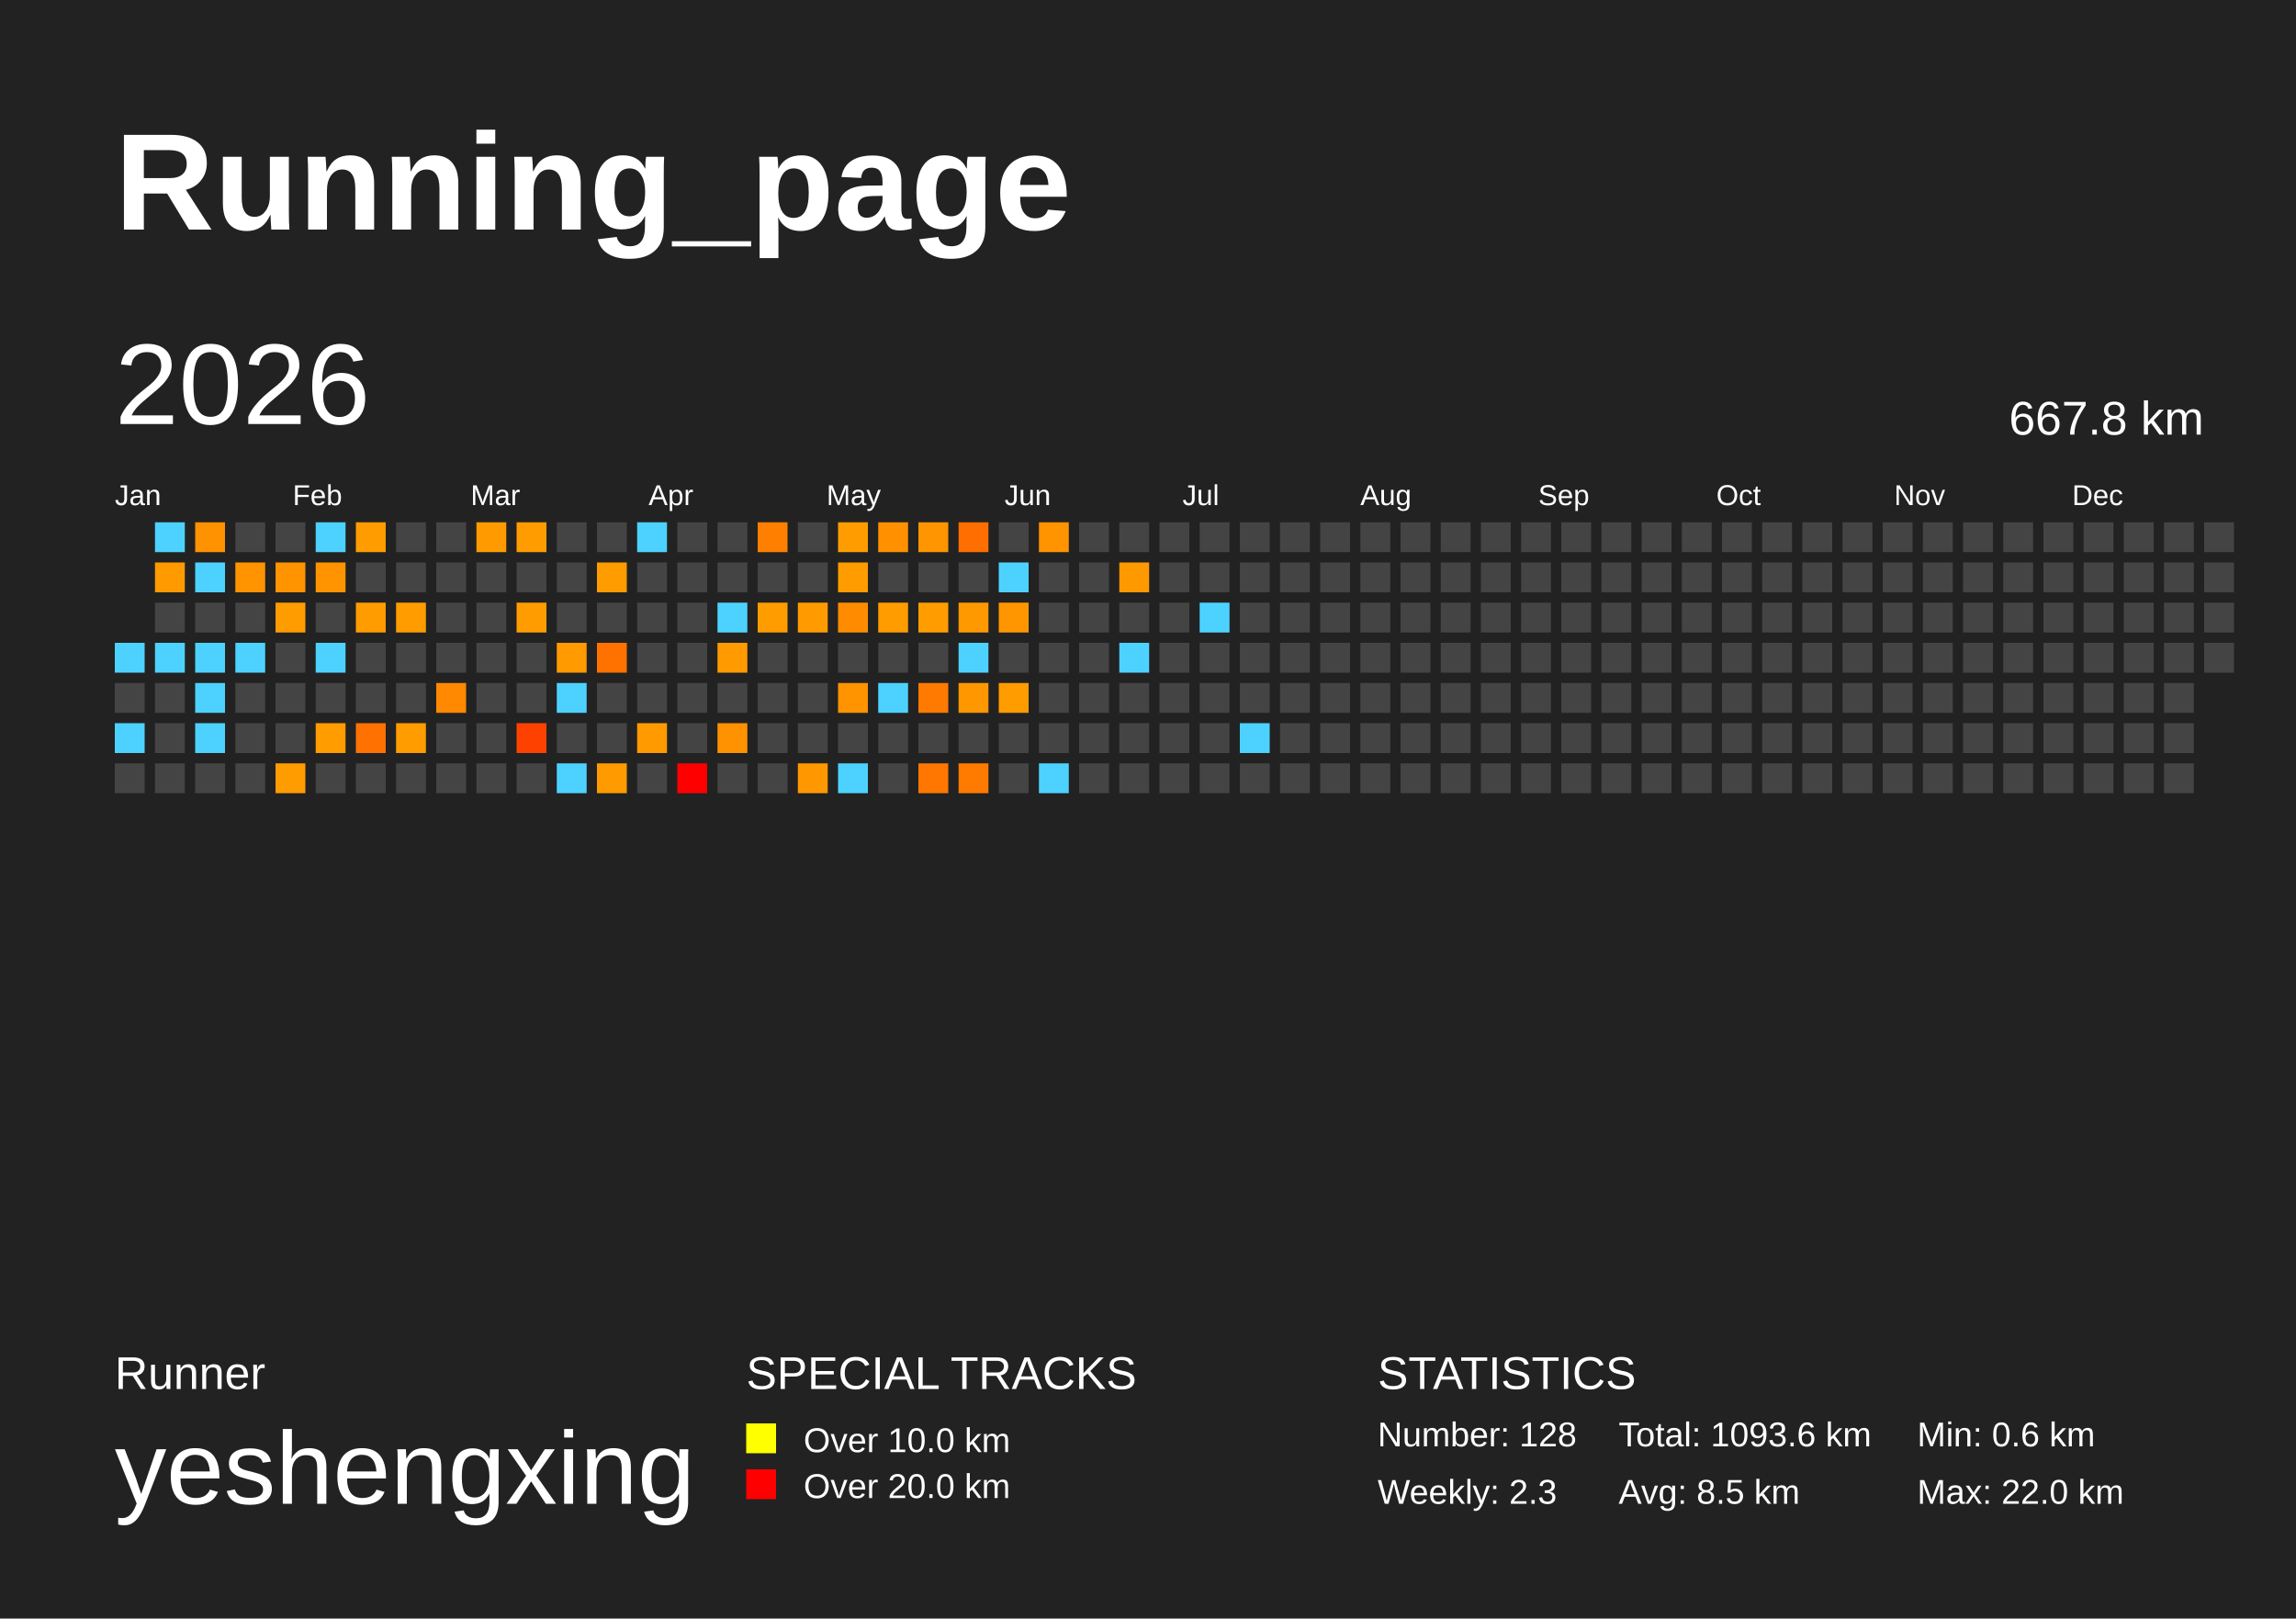
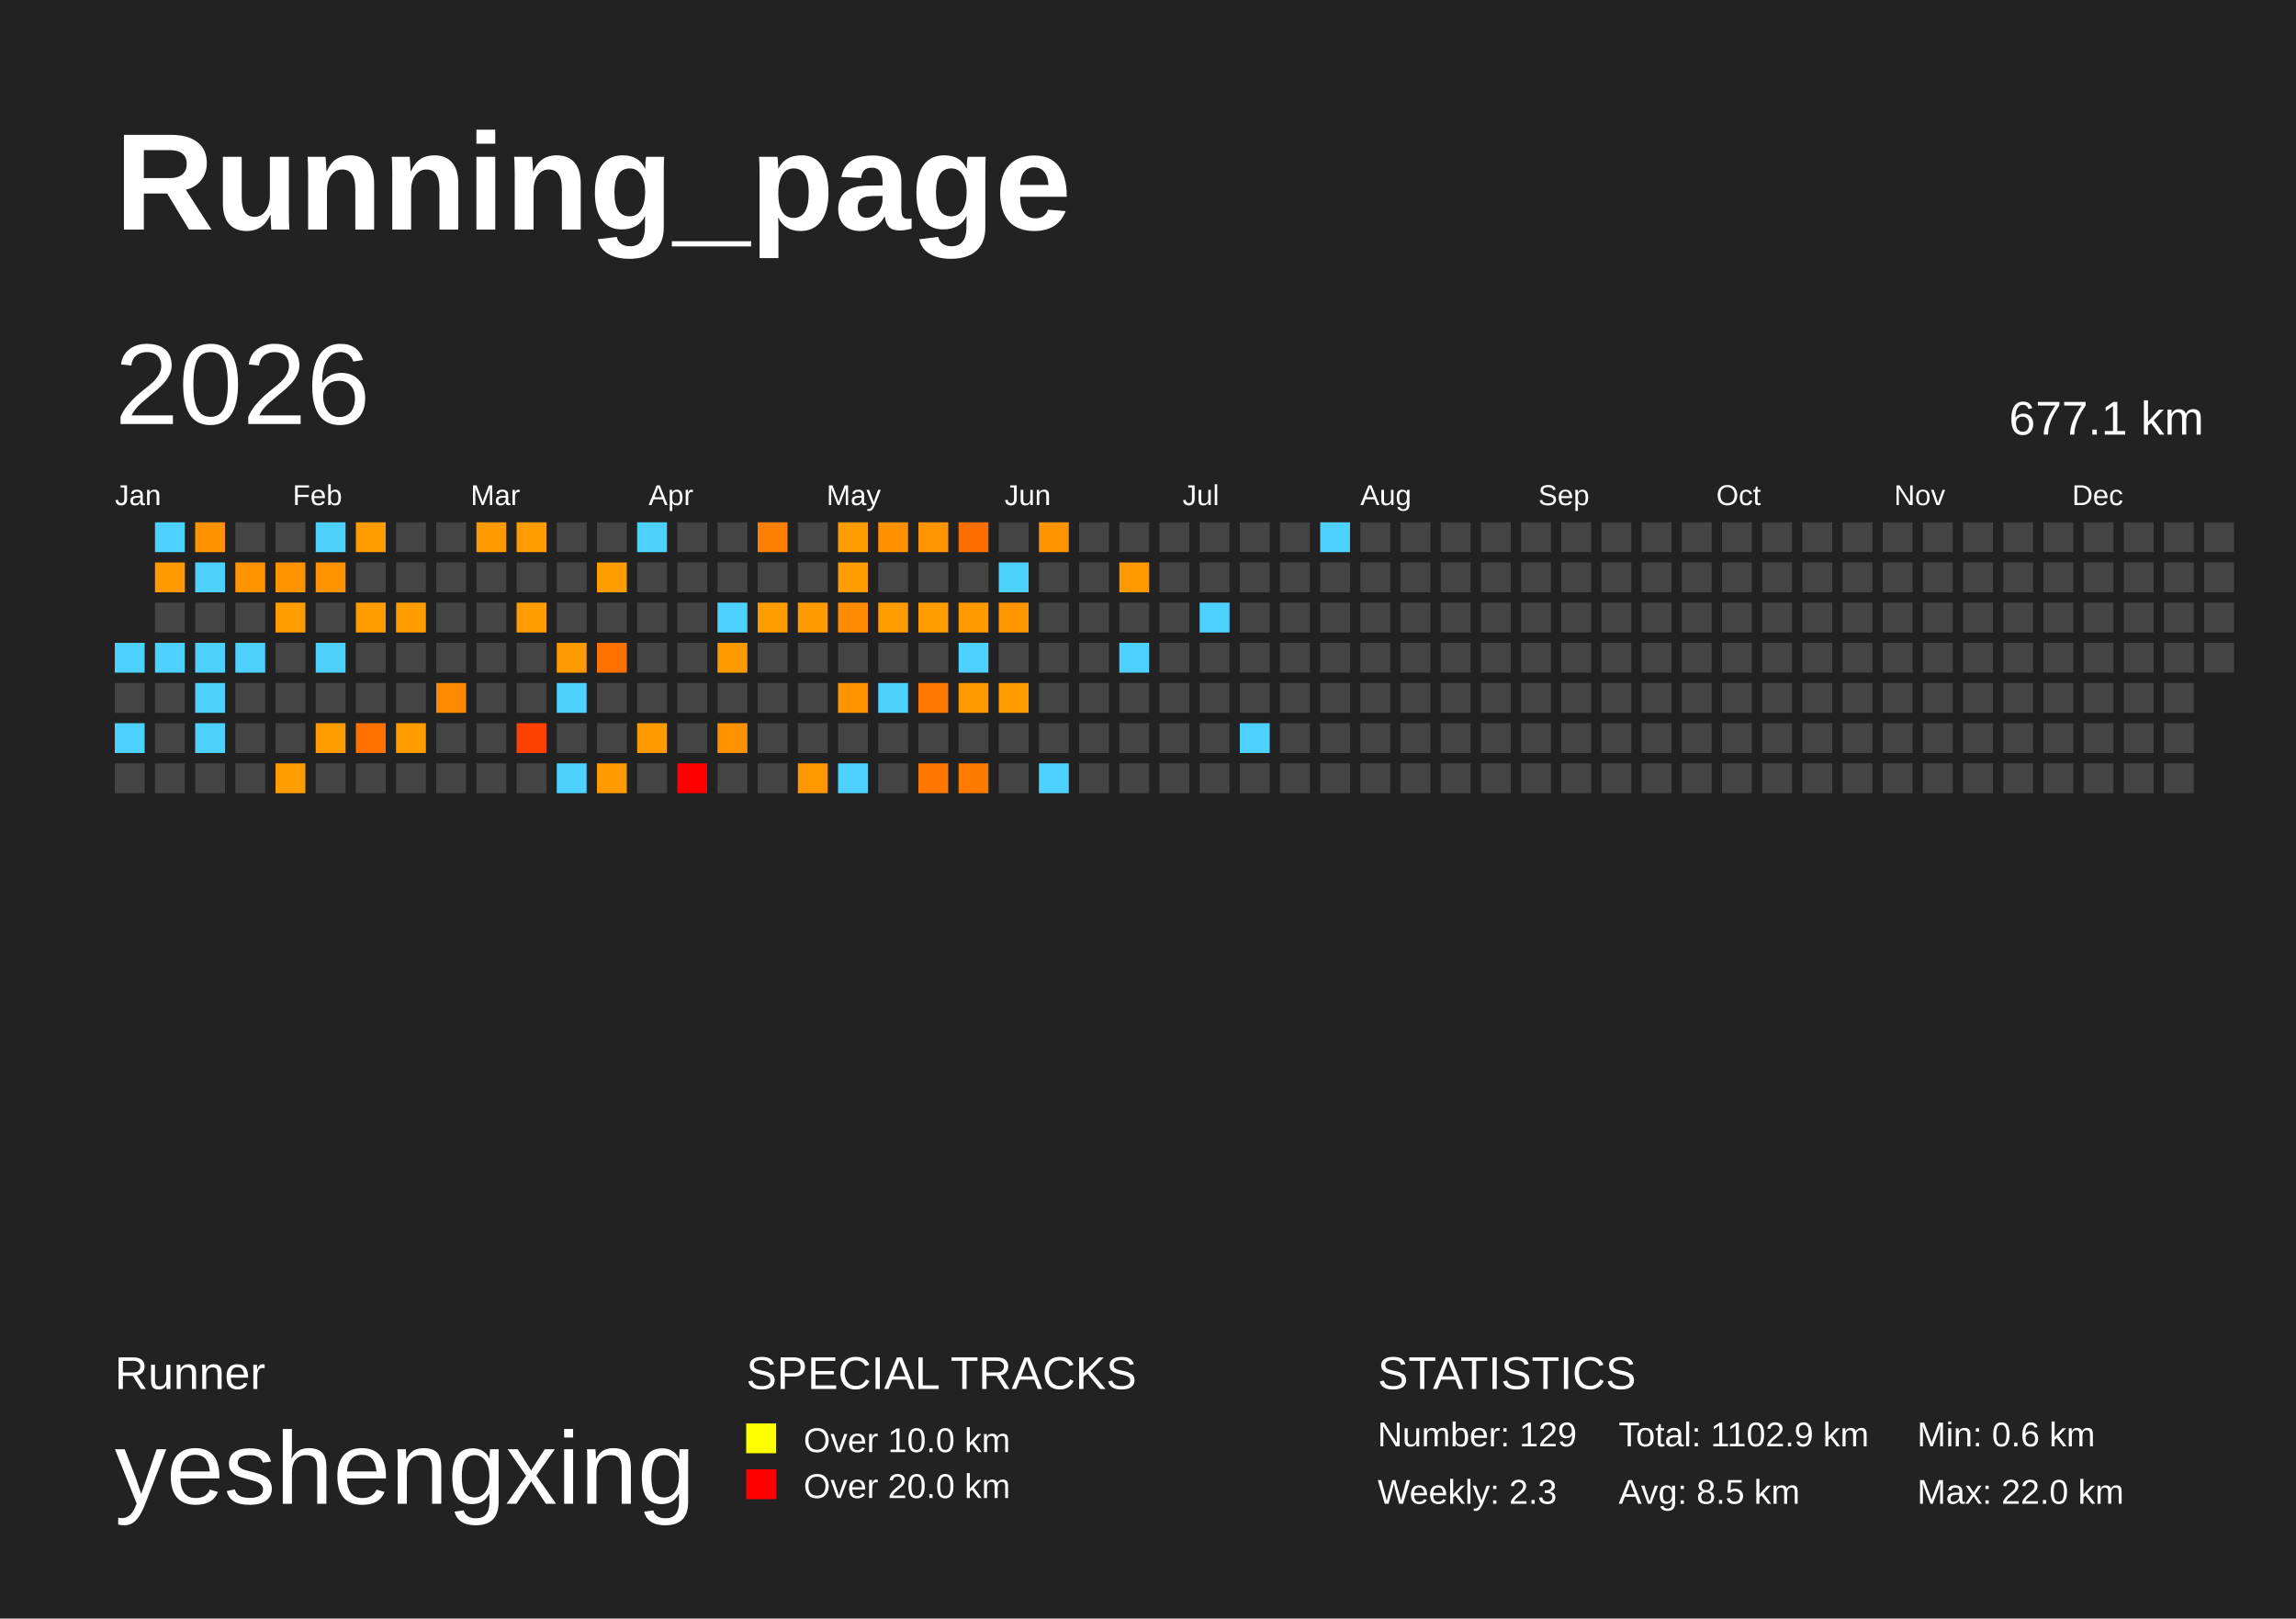
<svg xmlns="http://www.w3.org/2000/svg" baseProfile="full" height="141mm" version="1.1" viewBox="0,0,200,141" width="200mm">
  <defs />
  <rect fill="#222222" height="141" width="200" x="0" y="0" />
  <text fill="#FFFFFF" style="font-size:12px; font-family:Arial; font-weight:bold;" x="10" y="20">Running_page</text>
  <text fill="#FFFFFF" style="font-size:4px; font-family:Arial" x="10" y="121">Runner</text>
  <text fill="#FFFFFF" style="font-size:9px; font-family:Arial" x="10" y="131">yeshengxing</text>
  <text fill="#FFFFFF" style="font-size:4px; font-family:Arial" x="65" y="121">SPECIAL TRACKS</text>
  <rect fill="yellow" height="2.6" width="2.6" x="65" y="124" />
  <text fill="#FFFFFF" style="font-size:3px; font-family:Arial" x="70" y="126.5">Over 10.0 km</text>
  <rect fill="red" height="2.6" width="2.6" x="65" y="128" />
  <text fill="#FFFFFF" style="font-size:3px; font-family:Arial" x="70" y="130.5">Over 20.0 km</text>
  <text fill="#FFFFFF" style="font-size:4px; font-family:Arial" x="120" y="121">STATISTICS</text>
-   <text fill="#FFFFFF" style="font-size:3px; font-family:Arial" x="120" y="126">Number: 128</text>
+   <text fill="#FFFFFF" style="font-size:3px; font-family:Arial" x="120" y="126">Number: 129</text>
  <text fill="#FFFFFF" style="font-size:3px; font-family:Arial" x="120" y="131">Weekly: 2.3</text>
-   <text fill="#FFFFFF" style="font-size:3px; font-family:Arial" x="141" y="126">Total: 1093.6 km</text>
+   <text fill="#FFFFFF" style="font-size:3px; font-family:Arial" x="141" y="126">Total: 1102.9 km</text>
  <text fill="#FFFFFF" style="font-size:3px; font-family:Arial" x="141" y="131">Avg: 8.5 km</text>
  <text fill="#FFFFFF" style="font-size:3px; font-family:Arial" x="167" y="126">Min: 0.6 km</text>
  <text fill="#FFFFFF" style="font-size:3px; font-family:Arial" x="167" y="131">Max: 22.0 km</text>
  <text dominant-baseline="hanging" fill="#FFFFFF" style="font-size:10.0px; font-family:Arial;" x="10" y="30">2026</text>
-   <text dominant-baseline="hanging" fill="#FFFFFF" style="font-size:4.125px; font-family:Arial;" x="175" y="35">667.8 km</text>
+   <text dominant-baseline="hanging" fill="#FFFFFF" style="font-size:4.125px; font-family:Arial;" x="175" y="35">677.1 km</text>
  <text fill="#FFFFFF" style="font-size:2.5px; font-family:Arial" x="10.0" y="44">Jan</text>
  <text fill="#FFFFFF" style="font-size:2.5px; font-family:Arial" x="25.5" y="44">Feb</text>
  <text fill="#FFFFFF" style="font-size:2.5px; font-family:Arial" x="41.0" y="44">Mar</text>
  <text fill="#FFFFFF" style="font-size:2.5px; font-family:Arial" x="56.5" y="44">Apr</text>
  <text fill="#FFFFFF" style="font-size:2.5px; font-family:Arial" x="72.0" y="44">May</text>
  <text fill="#FFFFFF" style="font-size:2.5px; font-family:Arial" x="87.5" y="44">Jun</text>
  <text fill="#FFFFFF" style="font-size:2.5px; font-family:Arial" x="103.0" y="44">Jul</text>
  <text fill="#FFFFFF" style="font-size:2.5px; font-family:Arial" x="118.5" y="44">Aug</text>
  <text fill="#FFFFFF" style="font-size:2.5px; font-family:Arial" x="134.0" y="44">Sep</text>
  <text fill="#FFFFFF" style="font-size:2.5px; font-family:Arial" x="149.5" y="44">Oct</text>
  <text fill="#FFFFFF" style="font-size:2.5px; font-family:Arial" x="165.0" y="44">Nov</text>
  <text fill="#FFFFFF" style="font-size:2.5px; font-family:Arial" x="180.5" y="44">Dec</text>
  <rect fill="#4dd2ff" height="2.6" width="2.6" x="10.0" y="56.0" />
  <rect fill="#444444" height="2.6" width="2.6" x="10.0" y="59.5" />
  <rect fill="#4dd2ff" height="2.6" width="2.6" x="10.0" y="63.0" />
  <rect fill="#444444" height="2.6" width="2.6" x="10.0" y="66.5" />
  <rect fill="#4dd2ff" height="2.6" width="2.6" x="13.5" y="45.5" />
  <rect fill="#ff9a00" height="2.6" width="2.6" x="13.5" y="49.0" />
  <rect fill="#444444" height="2.6" width="2.6" x="13.5" y="52.5" />
  <rect fill="#4dd2ff" height="2.6" width="2.6" x="13.5" y="56.0" />
  <rect fill="#444444" height="2.6" width="2.6" x="13.5" y="59.5" />
  <rect fill="#444444" height="2.6" width="2.6" x="13.5" y="63.0" />
  <rect fill="#444444" height="2.6" width="2.6" x="13.5" y="66.5" />
  <rect fill="#ff9200" height="2.6" width="2.6" x="17.0" y="45.5" />
  <rect fill="#4dd2ff" height="2.6" width="2.6" x="17.0" y="49.0" />
  <rect fill="#444444" height="2.6" width="2.6" x="17.0" y="52.5" />
  <rect fill="#4dd2ff" height="2.6" width="2.6" x="17.0" y="56.0" />
  <rect fill="#4dd2ff" height="2.6" width="2.6" x="17.0" y="59.5" />
  <rect fill="#4dd2ff" height="2.6" width="2.6" x="17.0" y="63.0" />
  <rect fill="#444444" height="2.6" width="2.6" x="17.0" y="66.5" />
  <rect fill="#444444" height="2.6" width="2.6" x="20.5" y="45.5" />
  <rect fill="#ff9300" height="2.6" width="2.6" x="20.5" y="49.0" />
  <rect fill="#444444" height="2.6" width="2.6" x="20.5" y="52.5" />
  <rect fill="#4dd2ff" height="2.6" width="2.6" x="20.5" y="56.0" />
  <rect fill="#444444" height="2.6" width="2.6" x="20.5" y="59.5" />
  <rect fill="#444444" height="2.6" width="2.6" x="20.5" y="63.0" />
  <rect fill="#444444" height="2.6" width="2.6" x="20.5" y="66.5" />
  <rect fill="#444444" height="2.6" width="2.6" x="24.0" y="45.5" />
  <rect fill="#ff9300" height="2.6" width="2.6" x="24.0" y="49.0" />
  <rect fill="#ff9c00" height="2.6" width="2.6" x="24.0" y="52.5" />
  <rect fill="#444444" height="2.6" width="2.6" x="24.0" y="56.0" />
  <rect fill="#444444" height="2.6" width="2.6" x="24.0" y="59.5" />
  <rect fill="#444444" height="2.6" width="2.6" x="24.0" y="63.0" />
  <rect fill="#ff9c00" height="2.6" width="2.6" x="24.0" y="66.5" />
  <rect fill="#4dd2ff" height="2.6" width="2.6" x="27.5" y="45.5" />
  <rect fill="#ff9400" height="2.6" width="2.6" x="27.5" y="49.0" />
  <rect fill="#444444" height="2.6" width="2.6" x="27.5" y="52.5" />
  <rect fill="#4dd2ff" height="2.6" width="2.6" x="27.5" y="56.0" />
  <rect fill="#444444" height="2.6" width="2.6" x="27.5" y="59.5" />
  <rect fill="#ff9c00" height="2.6" width="2.6" x="27.5" y="63.0" />
  <rect fill="#444444" height="2.6" width="2.6" x="27.5" y="66.5" />
  <rect fill="#ff9c00" height="2.6" width="2.6" x="31.0" y="45.5" />
  <rect fill="#444444" height="2.6" width="2.6" x="31.0" y="49.0" />
  <rect fill="#ff9c00" height="2.6" width="2.6" x="31.0" y="52.5" />
  <rect fill="#444444" height="2.6" width="2.6" x="31.0" y="56.0" />
  <rect fill="#444444" height="2.6" width="2.6" x="31.0" y="59.5" />
  <rect fill="#ff7100" height="2.6" width="2.6" x="31.0" y="63.0" />
  <rect fill="#444444" height="2.6" width="2.6" x="31.0" y="66.5" />
  <rect fill="#444444" height="2.6" width="2.6" x="34.5" y="45.5" />
  <rect fill="#444444" height="2.6" width="2.6" x="34.5" y="49.0" />
  <rect fill="#ff9c00" height="2.6" width="2.6" x="34.5" y="52.5" />
  <rect fill="#444444" height="2.6" width="2.6" x="34.5" y="56.0" />
  <rect fill="#444444" height="2.6" width="2.6" x="34.5" y="59.5" />
  <rect fill="#ff9c00" height="2.6" width="2.6" x="34.5" y="63.0" />
  <rect fill="#444444" height="2.6" width="2.6" x="34.5" y="66.5" />
  <rect fill="#444444" height="2.6" width="2.6" x="38.0" y="45.5" />
  <rect fill="#444444" height="2.6" width="2.6" x="38.0" y="49.0" />
  <rect fill="#444444" height="2.6" width="2.6" x="38.0" y="52.5" />
  <rect fill="#444444" height="2.6" width="2.6" x="38.0" y="56.0" />
  <rect fill="#ff8900" height="2.6" width="2.6" x="38.0" y="59.5" />
  <rect fill="#444444" height="2.6" width="2.6" x="38.0" y="63.0" />
  <rect fill="#444444" height="2.6" width="2.6" x="38.0" y="66.5" />
  <rect fill="#ff9b00" height="2.6" width="2.6" x="41.5" y="45.5" />
  <rect fill="#444444" height="2.6" width="2.6" x="41.5" y="49.0" />
  <rect fill="#444444" height="2.6" width="2.6" x="41.5" y="52.5" />
  <rect fill="#444444" height="2.6" width="2.6" x="41.5" y="56.0" />
  <rect fill="#444444" height="2.6" width="2.6" x="41.5" y="59.5" />
  <rect fill="#444444" height="2.6" width="2.6" x="41.5" y="63.0" />
  <rect fill="#444444" height="2.6" width="2.6" x="41.5" y="66.5" />
  <rect fill="#ff9c00" height="2.6" width="2.6" x="45.0" y="45.5" />
  <rect fill="#444444" height="2.6" width="2.6" x="45.0" y="49.0" />
  <rect fill="#ff9d00" height="2.6" width="2.6" x="45.0" y="52.5" />
  <rect fill="#444444" height="2.6" width="2.6" x="45.0" y="56.0" />
  <rect fill="#444444" height="2.6" width="2.6" x="45.0" y="59.5" />
  <rect fill="#ff4100" height="2.6" width="2.6" x="45.0" y="63.0" />
  <rect fill="#444444" height="2.6" width="2.6" x="45.0" y="66.5" />
  <rect fill="#444444" height="2.6" width="2.6" x="48.5" y="45.5" />
  <rect fill="#444444" height="2.6" width="2.6" x="48.5" y="49.0" />
  <rect fill="#444444" height="2.6" width="2.6" x="48.5" y="52.5" />
  <rect fill="#ff9a00" height="2.6" width="2.6" x="48.5" y="56.0" />
  <rect fill="#4dd2ff" height="2.6" width="2.6" x="48.5" y="59.5" />
  <rect fill="#444444" height="2.6" width="2.6" x="48.5" y="63.0" />
  <rect fill="#4dd2ff" height="2.6" width="2.6" x="48.5" y="66.5" />
  <rect fill="#444444" height="2.6" width="2.6" x="52.0" y="45.5" />
  <rect fill="#ff9c00" height="2.6" width="2.6" x="52.0" y="49.0" />
  <rect fill="#444444" height="2.6" width="2.6" x="52.0" y="52.5" />
  <rect fill="#ff7200" height="2.6" width="2.6" x="52.0" y="56.0" />
  <rect fill="#444444" height="2.6" width="2.6" x="52.0" y="59.5" />
  <rect fill="#444444" height="2.6" width="2.6" x="52.0" y="63.0" />
  <rect fill="#ff9b00" height="2.6" width="2.6" x="52.0" y="66.5" />
  <rect fill="#4dd2ff" height="2.6" width="2.6" x="55.5" y="45.5" />
  <rect fill="#444444" height="2.6" width="2.6" x="55.5" y="49.0" />
  <rect fill="#444444" height="2.6" width="2.6" x="55.5" y="52.5" />
  <rect fill="#444444" height="2.6" width="2.6" x="55.5" y="56.0" />
  <rect fill="#444444" height="2.6" width="2.6" x="55.5" y="59.5" />
  <rect fill="#ff9b00" height="2.6" width="2.6" x="55.5" y="63.0" />
  <rect fill="#444444" height="2.6" width="2.6" x="55.5" y="66.5" />
  <rect fill="#444444" height="2.6" width="2.6" x="59.0" y="45.5" />
  <rect fill="#444444" height="2.6" width="2.6" x="59.0" y="49.0" />
  <rect fill="#444444" height="2.6" width="2.6" x="59.0" y="52.5" />
  <rect fill="#444444" height="2.6" width="2.6" x="59.0" y="56.0" />
  <rect fill="#444444" height="2.6" width="2.6" x="59.0" y="59.5" />
  <rect fill="#444444" height="2.6" width="2.6" x="59.0" y="63.0" />
  <rect fill="red" height="2.6" width="2.6" x="59.0" y="66.5" />
  <rect fill="#444444" height="2.6" width="2.6" x="62.5" y="45.5" />
  <rect fill="#444444" height="2.6" width="2.6" x="62.5" y="49.0" />
  <rect fill="#4dd2ff" height="2.6" width="2.6" x="62.5" y="52.5" />
  <rect fill="#ff9b00" height="2.6" width="2.6" x="62.5" y="56.0" />
  <rect fill="#444444" height="2.6" width="2.6" x="62.5" y="59.5" />
  <rect fill="#ff9200" height="2.6" width="2.6" x="62.5" y="63.0" />
  <rect fill="#444444" height="2.6" width="2.6" x="62.5" y="66.5" />
  <rect fill="#ff8000" height="2.6" width="2.6" x="66.0" y="45.5" />
  <rect fill="#444444" height="2.6" width="2.6" x="66.0" y="49.0" />
  <rect fill="#ff9c00" height="2.6" width="2.6" x="66.0" y="52.5" />
  <rect fill="#444444" height="2.6" width="2.6" x="66.0" y="56.0" />
  <rect fill="#444444" height="2.6" width="2.6" x="66.0" y="59.5" />
  <rect fill="#444444" height="2.6" width="2.6" x="66.0" y="63.0" />
  <rect fill="#444444" height="2.6" width="2.6" x="66.0" y="66.5" />
  <rect fill="#444444" height="2.6" width="2.6" x="69.5" y="45.5" />
  <rect fill="#444444" height="2.6" width="2.6" x="69.5" y="49.0" />
  <rect fill="#ff9b00" height="2.6" width="2.6" x="69.5" y="52.5" />
  <rect fill="#444444" height="2.6" width="2.6" x="69.5" y="56.0" />
  <rect fill="#444444" height="2.6" width="2.6" x="69.5" y="59.5" />
  <rect fill="#444444" height="2.6" width="2.6" x="69.5" y="63.0" />
  <rect fill="#ff9800" height="2.6" width="2.6" x="69.5" y="66.5" />
  <rect fill="#ff9d00" height="2.6" width="2.6" x="73.0" y="45.5" />
  <rect fill="#ff9c00" height="2.6" width="2.6" x="73.0" y="49.0" />
  <rect fill="#ff8c00" height="2.6" width="2.6" x="73.0" y="52.5" />
  <rect fill="#444444" height="2.6" width="2.6" x="73.0" y="56.0" />
  <rect fill="#ff9300" height="2.6" width="2.6" x="73.0" y="59.5" />
  <rect fill="#444444" height="2.6" width="2.6" x="73.0" y="63.0" />
  <rect fill="#4dd2ff" height="2.6" width="2.6" x="73.0" y="66.5" />
  <rect fill="#ff9000" height="2.6" width="2.6" x="76.5" y="45.5" />
  <rect fill="#444444" height="2.6" width="2.6" x="76.5" y="49.0" />
  <rect fill="#ff9c00" height="2.6" width="2.6" x="76.5" y="52.5" />
  <rect fill="#444444" height="2.6" width="2.6" x="76.5" y="56.0" />
  <rect fill="#4dd2ff" height="2.6" width="2.6" x="76.5" y="59.5" />
  <rect fill="#444444" height="2.6" width="2.6" x="76.5" y="63.0" />
  <rect fill="#444444" height="2.6" width="2.6" x="76.5" y="66.5" />
  <rect fill="#ff9500" height="2.6" width="2.6" x="80.0" y="45.5" />
  <rect fill="#444444" height="2.6" width="2.6" x="80.0" y="49.0" />
  <rect fill="#ff9d00" height="2.6" width="2.6" x="80.0" y="52.5" />
  <rect fill="#444444" height="2.6" width="2.6" x="80.0" y="56.0" />
  <rect fill="#ff7a00" height="2.6" width="2.6" x="80.0" y="59.5" />
  <rect fill="#444444" height="2.6" width="2.6" x="80.0" y="63.0" />
  <rect fill="#ff7700" height="2.6" width="2.6" x="80.0" y="66.5" />
  <rect fill="#ff6e00" height="2.6" width="2.6" x="83.5" y="45.5" />
  <rect fill="#444444" height="2.6" width="2.6" x="83.5" y="49.0" />
  <rect fill="#ff9900" height="2.6" width="2.6" x="83.5" y="52.5" />
  <rect fill="#4dd2ff" height="2.6" width="2.6" x="83.5" y="56.0" />
  <rect fill="#ff9700" height="2.6" width="2.6" x="83.5" y="59.5" />
  <rect fill="#444444" height="2.6" width="2.6" x="83.5" y="63.0" />
  <rect fill="#ff7b00" height="2.6" width="2.6" x="83.5" y="66.5" />
  <rect fill="#444444" height="2.6" width="2.6" x="87.0" y="45.5" />
  <rect fill="#4dd2ff" height="2.6" width="2.6" x="87.0" y="49.0" />
  <rect fill="#ff9600" height="2.6" width="2.6" x="87.0" y="52.5" />
  <rect fill="#444444" height="2.6" width="2.6" x="87.0" y="56.0" />
  <rect fill="#ff9c00" height="2.6" width="2.6" x="87.0" y="59.5" />
  <rect fill="#444444" height="2.6" width="2.6" x="87.0" y="63.0" />
  <rect fill="#444444" height="2.6" width="2.6" x="87.0" y="66.5" />
  <rect fill="#ff9300" height="2.6" width="2.6" x="90.5" y="45.5" />
  <rect fill="#444444" height="2.6" width="2.6" x="90.5" y="49.0" />
  <rect fill="#444444" height="2.6" width="2.6" x="90.5" y="52.5" />
  <rect fill="#444444" height="2.6" width="2.6" x="90.5" y="56.0" />
  <rect fill="#444444" height="2.6" width="2.6" x="90.5" y="59.5" />
  <rect fill="#444444" height="2.6" width="2.6" x="90.5" y="63.0" />
  <rect fill="#4dd2ff" height="2.6" width="2.6" x="90.5" y="66.5" />
  <rect fill="#444444" height="2.6" width="2.6" x="94.0" y="45.5" />
  <rect fill="#444444" height="2.6" width="2.6" x="94.0" y="49.0" />
  <rect fill="#444444" height="2.6" width="2.6" x="94.0" y="52.5" />
  <rect fill="#444444" height="2.6" width="2.6" x="94.0" y="56.0" />
  <rect fill="#444444" height="2.6" width="2.6" x="94.0" y="59.5" />
  <rect fill="#444444" height="2.6" width="2.6" x="94.0" y="63.0" />
  <rect fill="#444444" height="2.6" width="2.6" x="94.0" y="66.5" />
  <rect fill="#444444" height="2.6" width="2.6" x="97.5" y="45.5" />
  <rect fill="#ff9900" height="2.6" width="2.6" x="97.5" y="49.0" />
  <rect fill="#444444" height="2.6" width="2.6" x="97.5" y="52.5" />
  <rect fill="#4dd2ff" height="2.6" width="2.6" x="97.5" y="56.0" />
  <rect fill="#444444" height="2.6" width="2.6" x="97.5" y="59.5" />
  <rect fill="#444444" height="2.6" width="2.6" x="97.5" y="63.0" />
  <rect fill="#444444" height="2.6" width="2.6" x="97.5" y="66.5" />
  <rect fill="#444444" height="2.6" width="2.6" x="101.0" y="45.5" />
  <rect fill="#444444" height="2.6" width="2.6" x="101.0" y="49.0" />
  <rect fill="#444444" height="2.6" width="2.6" x="101.0" y="52.5" />
  <rect fill="#444444" height="2.6" width="2.6" x="101.0" y="56.0" />
  <rect fill="#444444" height="2.6" width="2.6" x="101.0" y="59.5" />
  <rect fill="#444444" height="2.6" width="2.6" x="101.0" y="63.0" />
  <rect fill="#444444" height="2.6" width="2.6" x="101.0" y="66.5" />
  <rect fill="#444444" height="2.6" width="2.6" x="104.5" y="45.5" />
  <rect fill="#444444" height="2.6" width="2.6" x="104.5" y="49.0" />
  <rect fill="#4dd2ff" height="2.6" width="2.6" x="104.5" y="52.5" />
  <rect fill="#444444" height="2.6" width="2.6" x="104.5" y="56.0" />
  <rect fill="#444444" height="2.6" width="2.6" x="104.5" y="59.5" />
  <rect fill="#444444" height="2.6" width="2.6" x="104.5" y="63.0" />
  <rect fill="#444444" height="2.6" width="2.6" x="104.5" y="66.5" />
  <rect fill="#444444" height="2.6" width="2.6" x="108.0" y="45.5" />
  <rect fill="#444444" height="2.6" width="2.6" x="108.0" y="49.0" />
  <rect fill="#444444" height="2.6" width="2.6" x="108.0" y="52.5" />
  <rect fill="#444444" height="2.6" width="2.6" x="108.0" y="56.0" />
  <rect fill="#444444" height="2.6" width="2.6" x="108.0" y="59.5" />
  <rect fill="#4dd2ff" height="2.6" width="2.6" x="108.0" y="63.0" />
  <rect fill="#444444" height="2.6" width="2.6" x="108.0" y="66.5" />
  <rect fill="#444444" height="2.6" width="2.6" x="111.5" y="45.5" />
  <rect fill="#444444" height="2.6" width="2.6" x="111.5" y="49.0" />
  <rect fill="#444444" height="2.6" width="2.6" x="111.5" y="52.5" />
  <rect fill="#444444" height="2.6" width="2.6" x="111.5" y="56.0" />
  <rect fill="#444444" height="2.6" width="2.6" x="111.5" y="59.5" />
  <rect fill="#444444" height="2.6" width="2.6" x="111.5" y="63.0" />
  <rect fill="#444444" height="2.6" width="2.6" x="111.5" y="66.5" />
-   <rect fill="#444444" height="2.6" width="2.6" x="115.0" y="45.5" />
+   <rect fill="#4dd2ff" height="2.6" width="2.6" x="115.0" y="45.5" />
  <rect fill="#444444" height="2.6" width="2.6" x="115.0" y="49.0" />
  <rect fill="#444444" height="2.6" width="2.6" x="115.0" y="52.5" />
  <rect fill="#444444" height="2.6" width="2.6" x="115.0" y="56.0" />
  <rect fill="#444444" height="2.6" width="2.6" x="115.0" y="59.5" />
  <rect fill="#444444" height="2.6" width="2.6" x="115.0" y="63.0" />
  <rect fill="#444444" height="2.6" width="2.6" x="115.0" y="66.5" />
  <rect fill="#444444" height="2.6" width="2.6" x="118.5" y="45.5" />
  <rect fill="#444444" height="2.6" width="2.6" x="118.5" y="49.0" />
  <rect fill="#444444" height="2.6" width="2.6" x="118.5" y="52.5" />
  <rect fill="#444444" height="2.6" width="2.6" x="118.5" y="56.0" />
  <rect fill="#444444" height="2.6" width="2.6" x="118.5" y="59.5" />
  <rect fill="#444444" height="2.6" width="2.6" x="118.5" y="63.0" />
  <rect fill="#444444" height="2.6" width="2.6" x="118.5" y="66.5" />
  <rect fill="#444444" height="2.6" width="2.6" x="122.0" y="45.5" />
  <rect fill="#444444" height="2.6" width="2.6" x="122.0" y="49.0" />
  <rect fill="#444444" height="2.6" width="2.6" x="122.0" y="52.5" />
  <rect fill="#444444" height="2.6" width="2.6" x="122.0" y="56.0" />
  <rect fill="#444444" height="2.6" width="2.6" x="122.0" y="59.5" />
  <rect fill="#444444" height="2.6" width="2.6" x="122.0" y="63.0" />
  <rect fill="#444444" height="2.6" width="2.6" x="122.0" y="66.5" />
  <rect fill="#444444" height="2.6" width="2.6" x="125.5" y="45.5" />
  <rect fill="#444444" height="2.6" width="2.6" x="125.5" y="49.0" />
  <rect fill="#444444" height="2.6" width="2.6" x="125.5" y="52.5" />
  <rect fill="#444444" height="2.6" width="2.6" x="125.5" y="56.0" />
  <rect fill="#444444" height="2.6" width="2.6" x="125.5" y="59.5" />
  <rect fill="#444444" height="2.6" width="2.6" x="125.5" y="63.0" />
  <rect fill="#444444" height="2.6" width="2.6" x="125.5" y="66.5" />
  <rect fill="#444444" height="2.6" width="2.6" x="129.0" y="45.5" />
  <rect fill="#444444" height="2.6" width="2.6" x="129.0" y="49.0" />
  <rect fill="#444444" height="2.6" width="2.6" x="129.0" y="52.5" />
  <rect fill="#444444" height="2.6" width="2.6" x="129.0" y="56.0" />
  <rect fill="#444444" height="2.6" width="2.6" x="129.0" y="59.5" />
  <rect fill="#444444" height="2.6" width="2.6" x="129.0" y="63.0" />
  <rect fill="#444444" height="2.6" width="2.6" x="129.0" y="66.5" />
  <rect fill="#444444" height="2.6" width="2.6" x="132.5" y="45.5" />
  <rect fill="#444444" height="2.6" width="2.6" x="132.5" y="49.0" />
  <rect fill="#444444" height="2.6" width="2.6" x="132.5" y="52.5" />
  <rect fill="#444444" height="2.6" width="2.6" x="132.5" y="56.0" />
  <rect fill="#444444" height="2.6" width="2.6" x="132.5" y="59.5" />
  <rect fill="#444444" height="2.6" width="2.6" x="132.5" y="63.0" />
  <rect fill="#444444" height="2.6" width="2.6" x="132.5" y="66.5" />
  <rect fill="#444444" height="2.6" width="2.6" x="136.0" y="45.5" />
  <rect fill="#444444" height="2.6" width="2.6" x="136.0" y="49.0" />
  <rect fill="#444444" height="2.6" width="2.6" x="136.0" y="52.5" />
  <rect fill="#444444" height="2.6" width="2.6" x="136.0" y="56.0" />
  <rect fill="#444444" height="2.6" width="2.6" x="136.0" y="59.5" />
  <rect fill="#444444" height="2.6" width="2.6" x="136.0" y="63.0" />
  <rect fill="#444444" height="2.6" width="2.6" x="136.0" y="66.5" />
  <rect fill="#444444" height="2.6" width="2.6" x="139.5" y="45.5" />
  <rect fill="#444444" height="2.6" width="2.6" x="139.5" y="49.0" />
  <rect fill="#444444" height="2.6" width="2.6" x="139.5" y="52.5" />
  <rect fill="#444444" height="2.6" width="2.6" x="139.5" y="56.0" />
  <rect fill="#444444" height="2.6" width="2.6" x="139.5" y="59.5" />
  <rect fill="#444444" height="2.6" width="2.6" x="139.5" y="63.0" />
  <rect fill="#444444" height="2.6" width="2.6" x="139.5" y="66.5" />
  <rect fill="#444444" height="2.6" width="2.6" x="143.0" y="45.5" />
  <rect fill="#444444" height="2.6" width="2.6" x="143.0" y="49.0" />
  <rect fill="#444444" height="2.6" width="2.6" x="143.0" y="52.5" />
  <rect fill="#444444" height="2.6" width="2.6" x="143.0" y="56.0" />
  <rect fill="#444444" height="2.6" width="2.6" x="143.0" y="59.5" />
  <rect fill="#444444" height="2.6" width="2.6" x="143.0" y="63.0" />
  <rect fill="#444444" height="2.6" width="2.6" x="143.0" y="66.5" />
  <rect fill="#444444" height="2.6" width="2.6" x="146.5" y="45.5" />
  <rect fill="#444444" height="2.6" width="2.6" x="146.5" y="49.0" />
  <rect fill="#444444" height="2.6" width="2.6" x="146.5" y="52.5" />
  <rect fill="#444444" height="2.6" width="2.6" x="146.5" y="56.0" />
  <rect fill="#444444" height="2.6" width="2.6" x="146.5" y="59.5" />
  <rect fill="#444444" height="2.6" width="2.6" x="146.5" y="63.0" />
  <rect fill="#444444" height="2.6" width="2.6" x="146.5" y="66.5" />
  <rect fill="#444444" height="2.6" width="2.6" x="150.0" y="45.5" />
  <rect fill="#444444" height="2.6" width="2.6" x="150.0" y="49.0" />
  <rect fill="#444444" height="2.6" width="2.6" x="150.0" y="52.5" />
  <rect fill="#444444" height="2.6" width="2.6" x="150.0" y="56.0" />
  <rect fill="#444444" height="2.6" width="2.6" x="150.0" y="59.5" />
  <rect fill="#444444" height="2.6" width="2.6" x="150.0" y="63.0" />
  <rect fill="#444444" height="2.6" width="2.6" x="150.0" y="66.5" />
  <rect fill="#444444" height="2.6" width="2.6" x="153.5" y="45.5" />
  <rect fill="#444444" height="2.6" width="2.6" x="153.5" y="49.0" />
  <rect fill="#444444" height="2.6" width="2.6" x="153.5" y="52.5" />
  <rect fill="#444444" height="2.6" width="2.6" x="153.5" y="56.0" />
  <rect fill="#444444" height="2.6" width="2.6" x="153.5" y="59.5" />
  <rect fill="#444444" height="2.6" width="2.6" x="153.5" y="63.0" />
  <rect fill="#444444" height="2.6" width="2.6" x="153.5" y="66.5" />
  <rect fill="#444444" height="2.6" width="2.6" x="157.0" y="45.5" />
  <rect fill="#444444" height="2.6" width="2.6" x="157.0" y="49.0" />
  <rect fill="#444444" height="2.6" width="2.6" x="157.0" y="52.5" />
  <rect fill="#444444" height="2.6" width="2.6" x="157.0" y="56.0" />
  <rect fill="#444444" height="2.6" width="2.6" x="157.0" y="59.5" />
  <rect fill="#444444" height="2.6" width="2.6" x="157.0" y="63.0" />
  <rect fill="#444444" height="2.6" width="2.6" x="157.0" y="66.5" />
  <rect fill="#444444" height="2.6" width="2.6" x="160.5" y="45.5" />
  <rect fill="#444444" height="2.6" width="2.6" x="160.5" y="49.0" />
  <rect fill="#444444" height="2.6" width="2.6" x="160.5" y="52.5" />
  <rect fill="#444444" height="2.6" width="2.6" x="160.5" y="56.0" />
  <rect fill="#444444" height="2.6" width="2.6" x="160.5" y="59.5" />
  <rect fill="#444444" height="2.6" width="2.6" x="160.5" y="63.0" />
  <rect fill="#444444" height="2.6" width="2.6" x="160.5" y="66.5" />
  <rect fill="#444444" height="2.6" width="2.6" x="164.0" y="45.5" />
  <rect fill="#444444" height="2.6" width="2.6" x="164.0" y="49.0" />
  <rect fill="#444444" height="2.6" width="2.6" x="164.0" y="52.5" />
  <rect fill="#444444" height="2.6" width="2.6" x="164.0" y="56.0" />
  <rect fill="#444444" height="2.6" width="2.6" x="164.0" y="59.5" />
  <rect fill="#444444" height="2.6" width="2.6" x="164.0" y="63.0" />
  <rect fill="#444444" height="2.6" width="2.6" x="164.0" y="66.5" />
  <rect fill="#444444" height="2.6" width="2.6" x="167.5" y="45.5" />
  <rect fill="#444444" height="2.6" width="2.6" x="167.5" y="49.0" />
  <rect fill="#444444" height="2.6" width="2.6" x="167.5" y="52.5" />
  <rect fill="#444444" height="2.6" width="2.6" x="167.5" y="56.0" />
  <rect fill="#444444" height="2.6" width="2.6" x="167.5" y="59.5" />
  <rect fill="#444444" height="2.6" width="2.6" x="167.5" y="63.0" />
  <rect fill="#444444" height="2.6" width="2.6" x="167.5" y="66.5" />
  <rect fill="#444444" height="2.6" width="2.6" x="171.0" y="45.5" />
  <rect fill="#444444" height="2.6" width="2.6" x="171.0" y="49.0" />
  <rect fill="#444444" height="2.6" width="2.6" x="171.0" y="52.5" />
  <rect fill="#444444" height="2.6" width="2.6" x="171.0" y="56.0" />
  <rect fill="#444444" height="2.6" width="2.6" x="171.0" y="59.5" />
  <rect fill="#444444" height="2.6" width="2.6" x="171.0" y="63.0" />
  <rect fill="#444444" height="2.6" width="2.6" x="171.0" y="66.5" />
  <rect fill="#444444" height="2.6" width="2.6" x="174.5" y="45.5" />
  <rect fill="#444444" height="2.6" width="2.6" x="174.5" y="49.0" />
  <rect fill="#444444" height="2.6" width="2.6" x="174.5" y="52.5" />
  <rect fill="#444444" height="2.6" width="2.6" x="174.5" y="56.0" />
  <rect fill="#444444" height="2.6" width="2.6" x="174.5" y="59.5" />
  <rect fill="#444444" height="2.6" width="2.6" x="174.5" y="63.0" />
  <rect fill="#444444" height="2.6" width="2.6" x="174.5" y="66.5" />
  <rect fill="#444444" height="2.6" width="2.6" x="178.0" y="45.5" />
  <rect fill="#444444" height="2.6" width="2.6" x="178.0" y="49.0" />
  <rect fill="#444444" height="2.6" width="2.6" x="178.0" y="52.5" />
  <rect fill="#444444" height="2.6" width="2.6" x="178.0" y="56.0" />
  <rect fill="#444444" height="2.6" width="2.6" x="178.0" y="59.5" />
  <rect fill="#444444" height="2.6" width="2.6" x="178.0" y="63.0" />
  <rect fill="#444444" height="2.6" width="2.6" x="178.0" y="66.5" />
  <rect fill="#444444" height="2.6" width="2.6" x="181.5" y="45.5" />
  <rect fill="#444444" height="2.6" width="2.6" x="181.5" y="49.0" />
  <rect fill="#444444" height="2.6" width="2.6" x="181.5" y="52.5" />
  <rect fill="#444444" height="2.6" width="2.6" x="181.5" y="56.0" />
  <rect fill="#444444" height="2.6" width="2.6" x="181.5" y="59.5" />
  <rect fill="#444444" height="2.6" width="2.6" x="181.5" y="63.0" />
  <rect fill="#444444" height="2.6" width="2.6" x="181.5" y="66.5" />
  <rect fill="#444444" height="2.6" width="2.6" x="185.0" y="45.5" />
  <rect fill="#444444" height="2.6" width="2.6" x="185.0" y="49.0" />
  <rect fill="#444444" height="2.6" width="2.6" x="185.0" y="52.5" />
  <rect fill="#444444" height="2.6" width="2.6" x="185.0" y="56.0" />
  <rect fill="#444444" height="2.6" width="2.6" x="185.0" y="59.5" />
  <rect fill="#444444" height="2.6" width="2.6" x="185.0" y="63.0" />
  <rect fill="#444444" height="2.6" width="2.6" x="185.0" y="66.5" />
  <rect fill="#444444" height="2.6" width="2.6" x="188.5" y="45.5" />
  <rect fill="#444444" height="2.6" width="2.6" x="188.5" y="49.0" />
  <rect fill="#444444" height="2.6" width="2.6" x="188.5" y="52.5" />
  <rect fill="#444444" height="2.6" width="2.6" x="188.5" y="56.0" />
  <rect fill="#444444" height="2.6" width="2.6" x="188.5" y="59.5" />
  <rect fill="#444444" height="2.6" width="2.6" x="188.5" y="63.0" />
  <rect fill="#444444" height="2.6" width="2.6" x="188.5" y="66.5" />
  <rect fill="#444444" height="2.6" width="2.6" x="192.0" y="45.5" />
  <rect fill="#444444" height="2.6" width="2.6" x="192.0" y="49.0" />
  <rect fill="#444444" height="2.6" width="2.6" x="192.0" y="52.5" />
  <rect fill="#444444" height="2.6" width="2.6" x="192.0" y="56.0" />
</svg>
